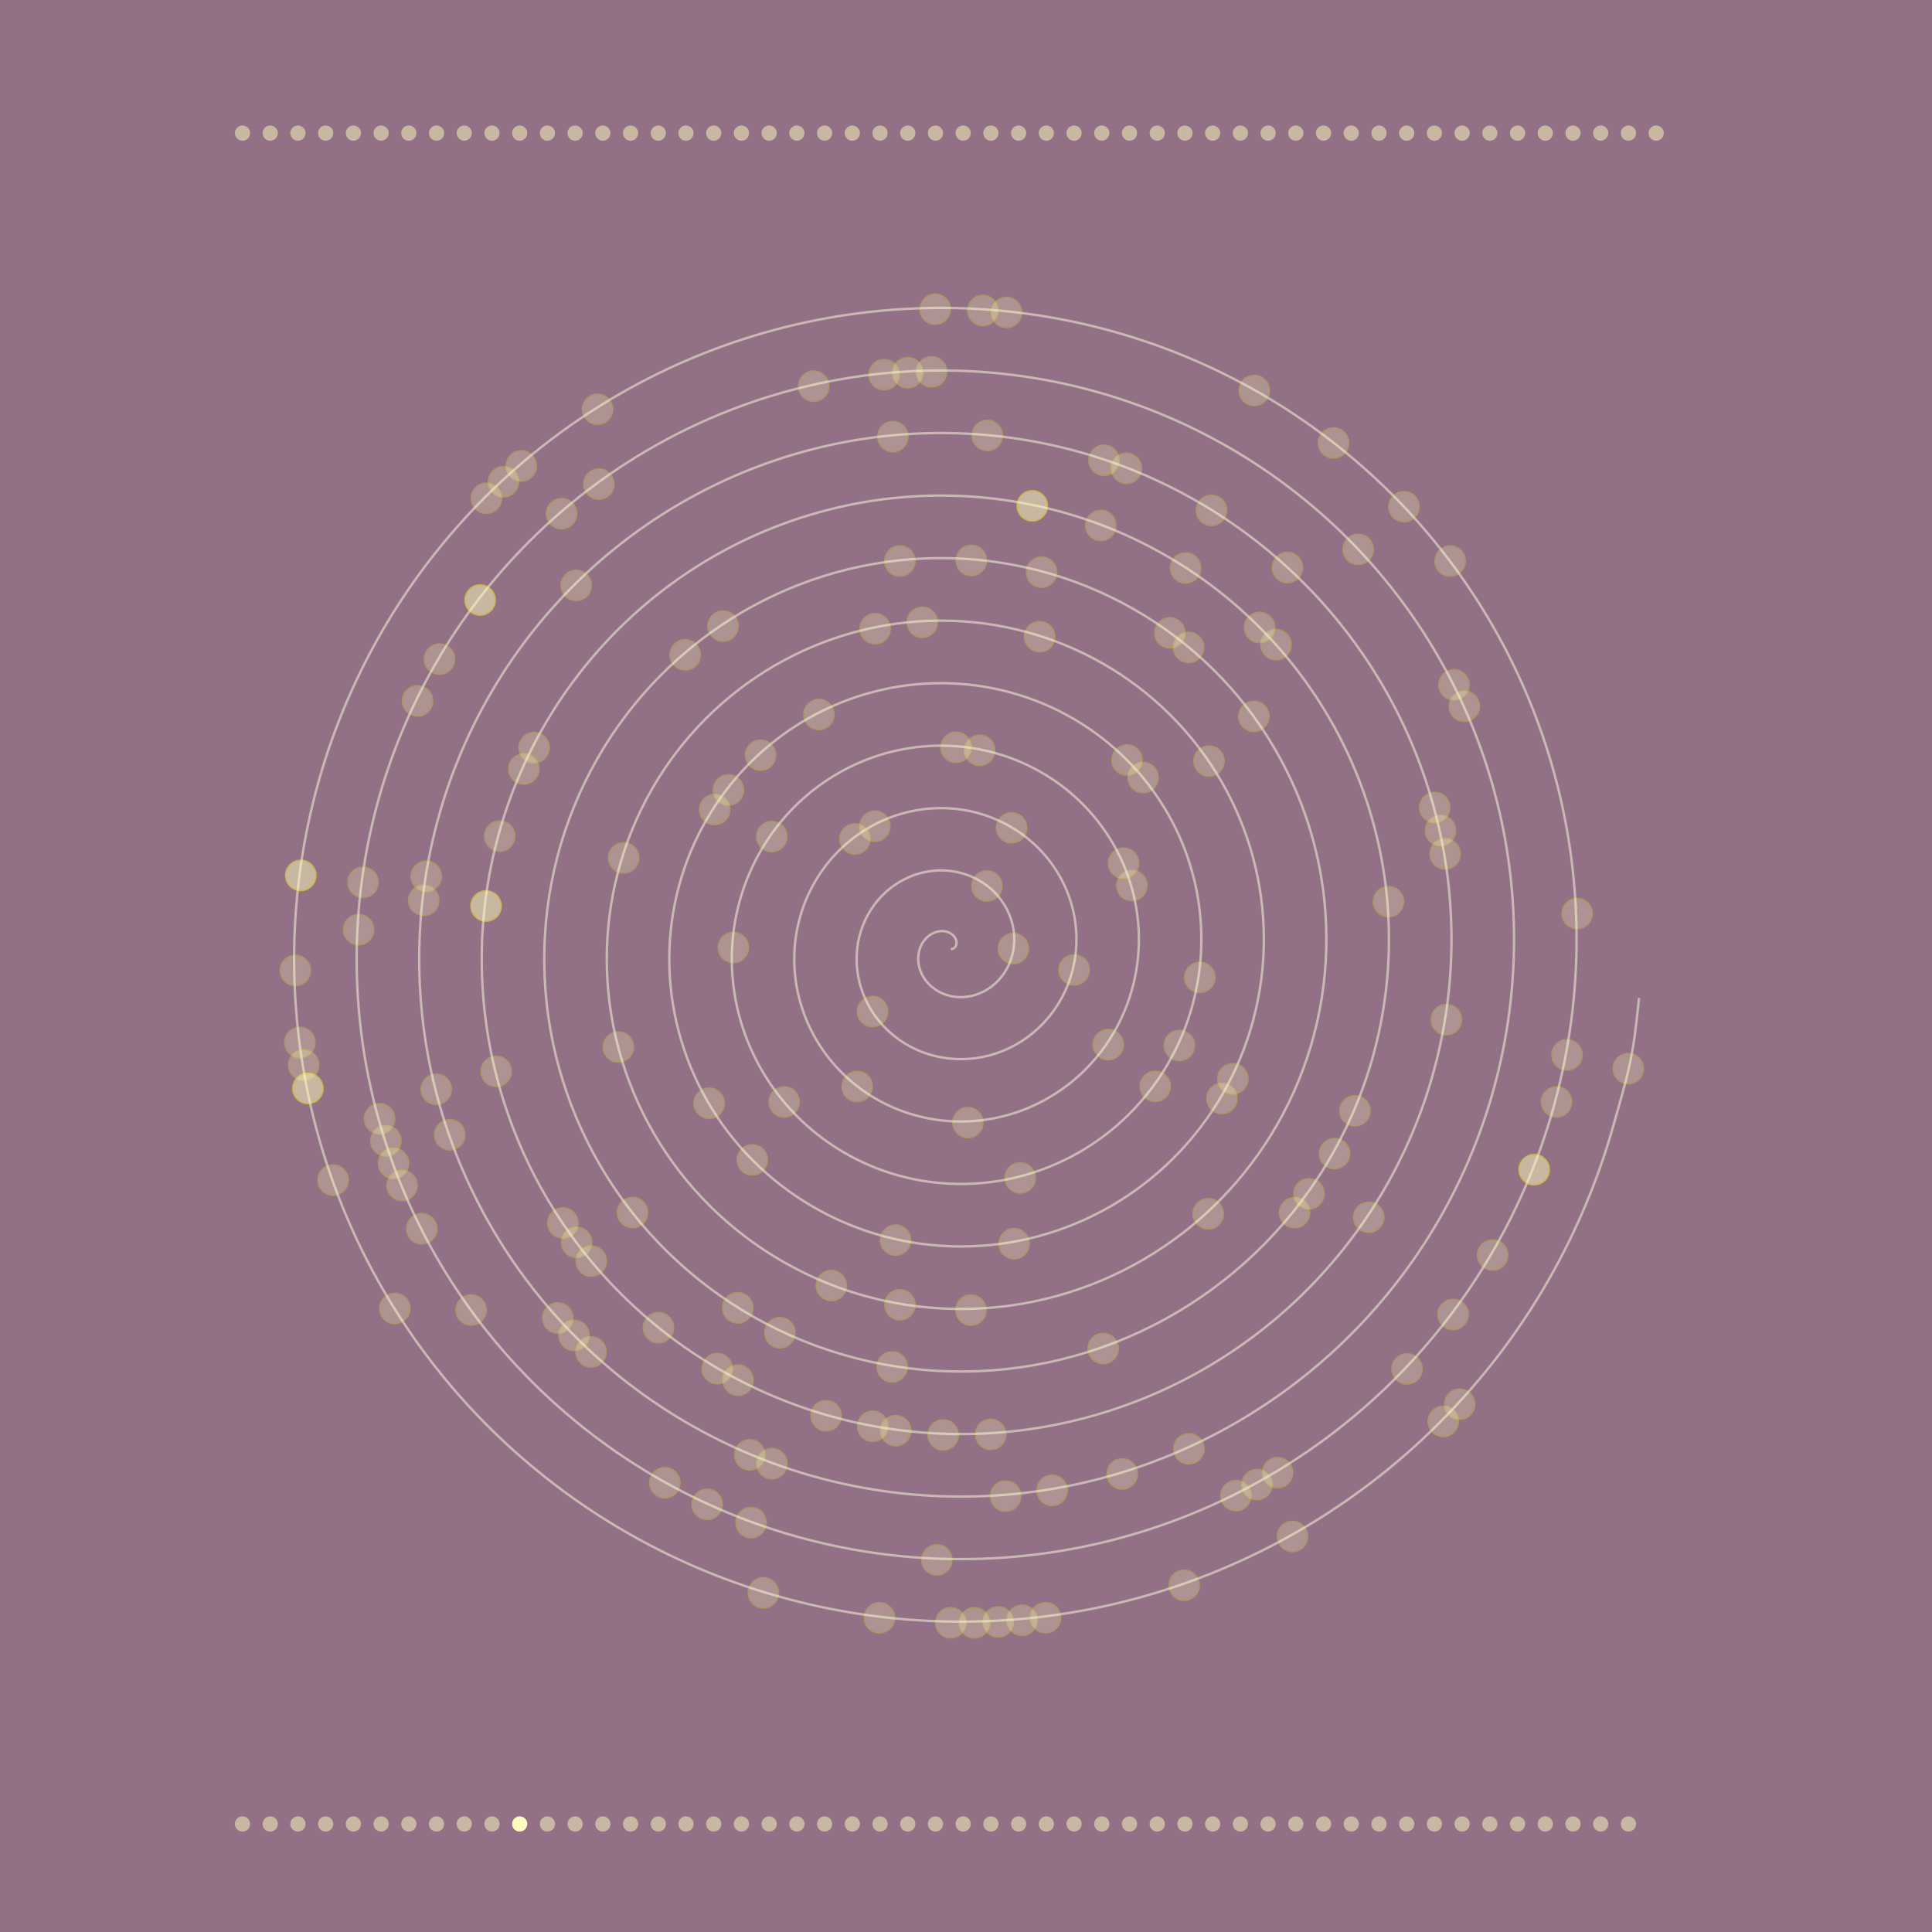
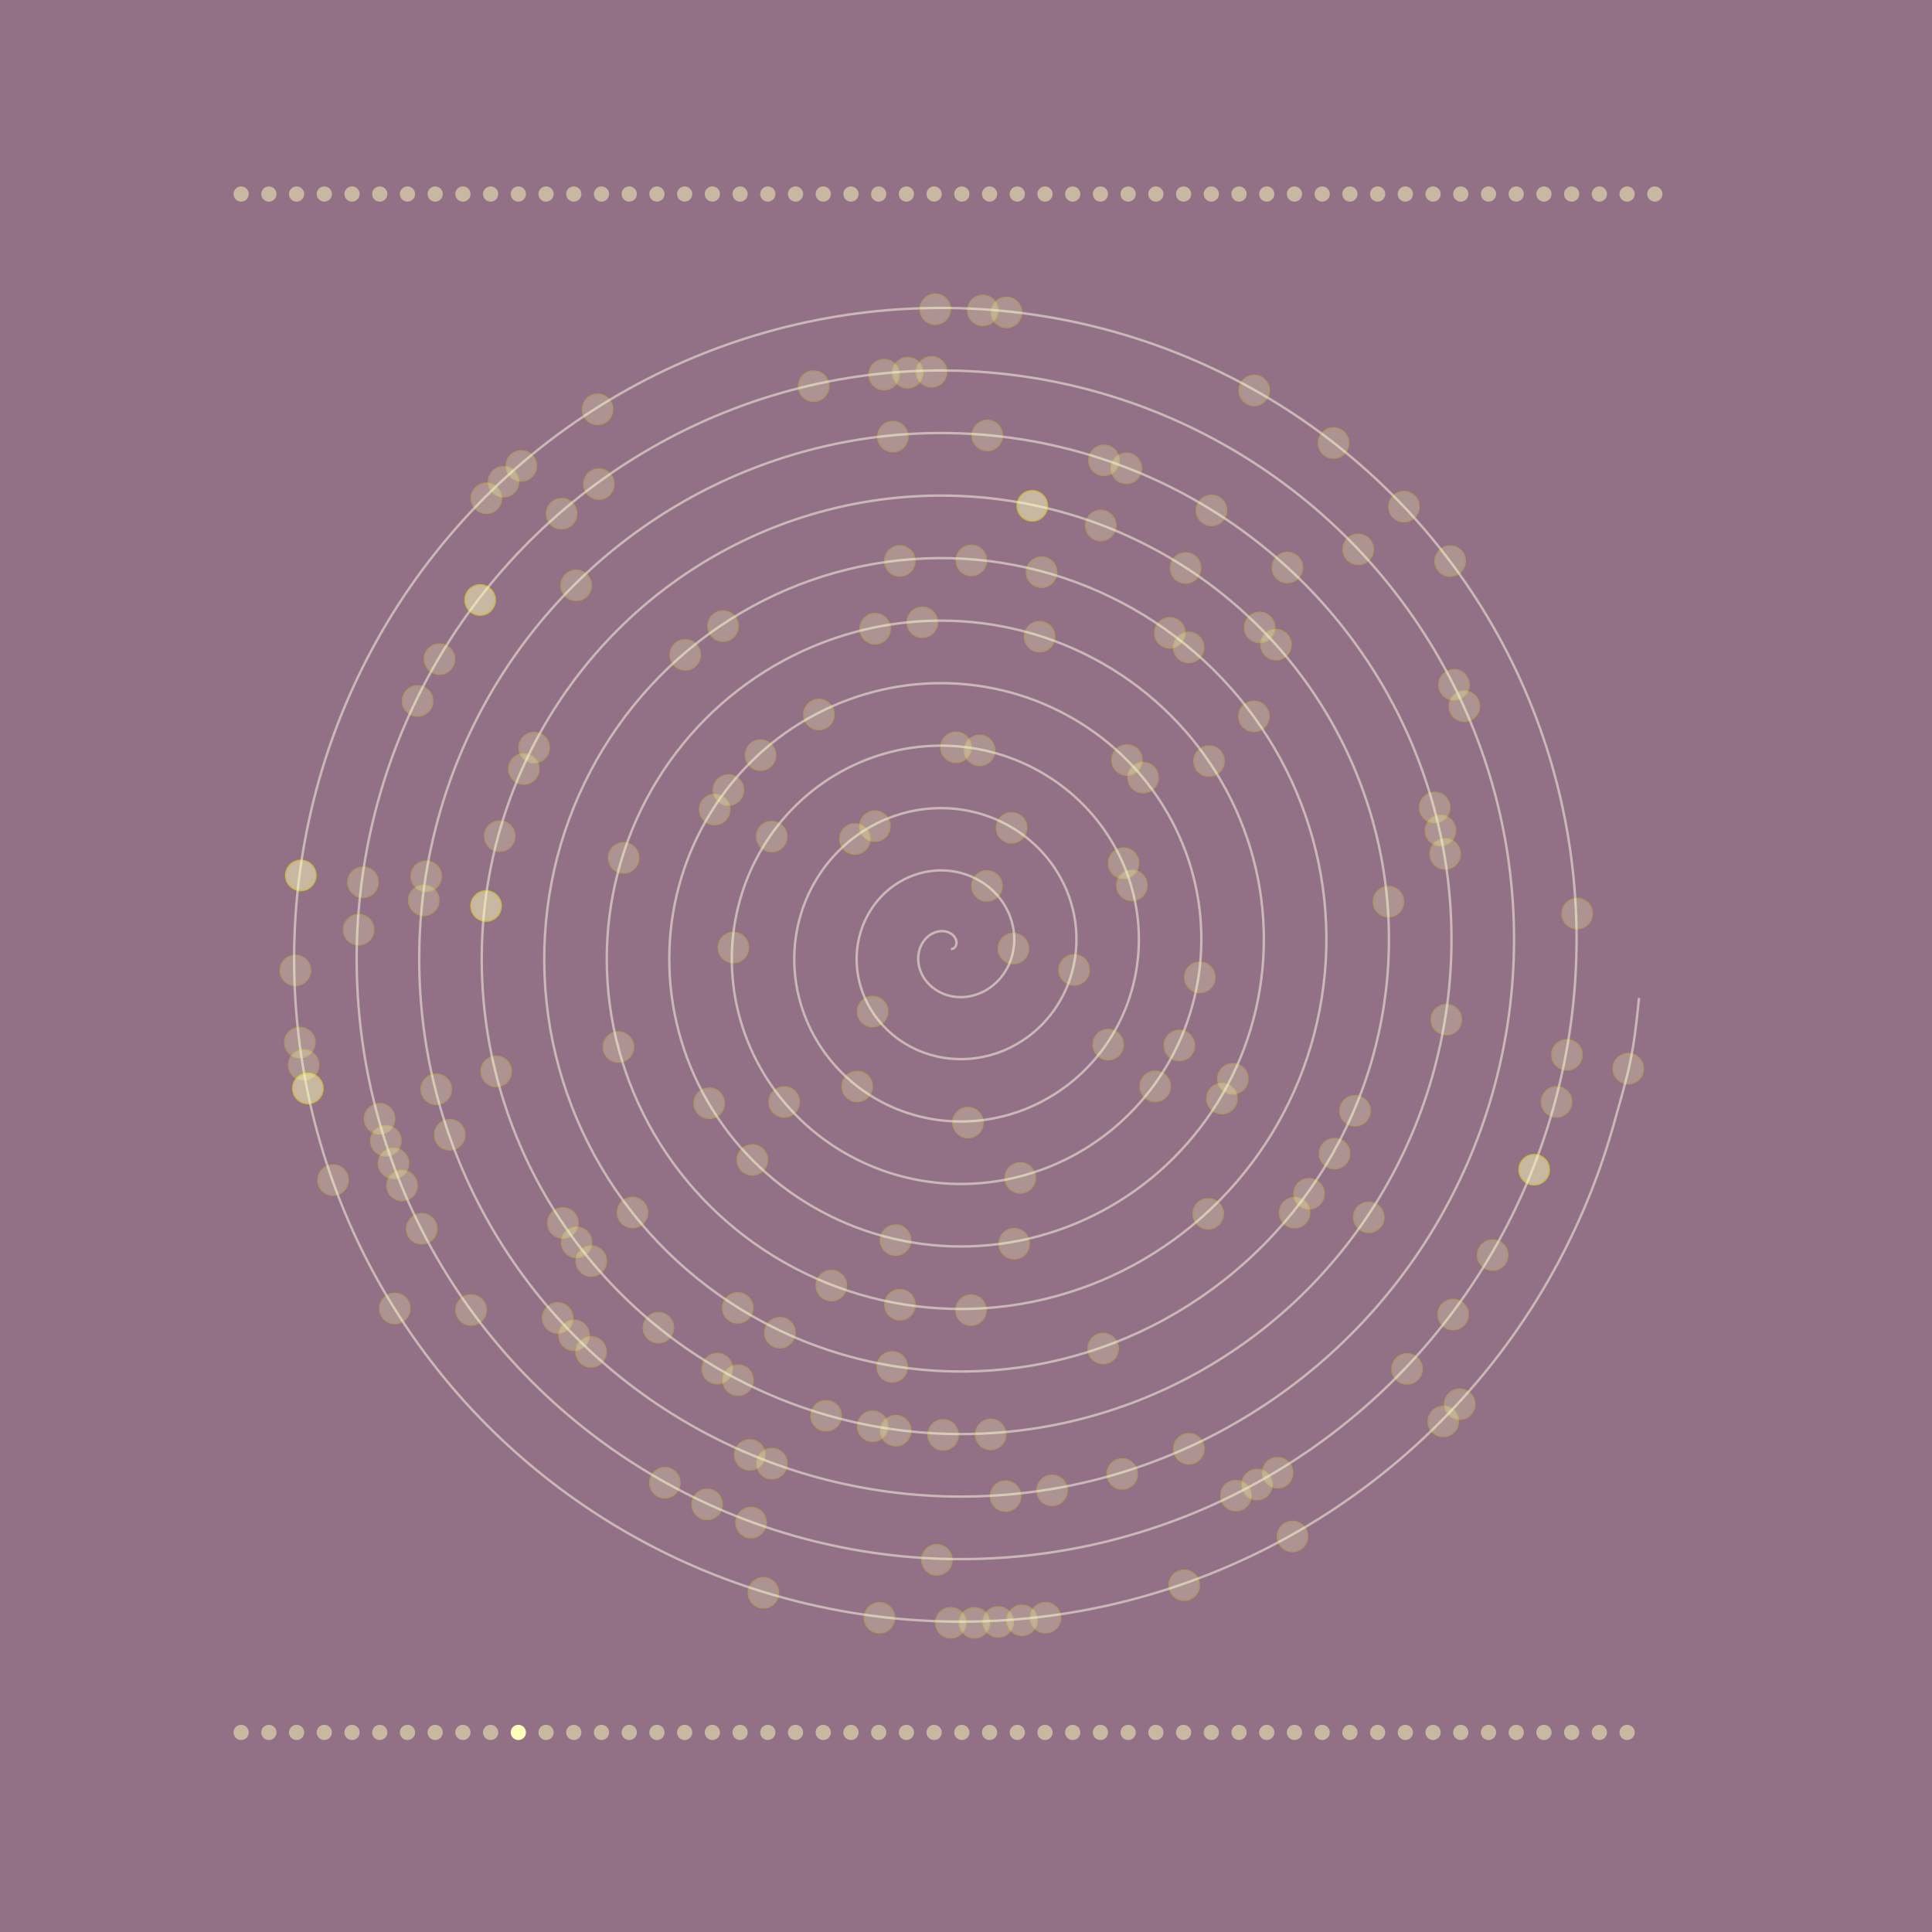
<svg xmlns="http://www.w3.org/2000/svg" version="1.1" id="Layer_1" x="0px" y="0px" width="697px" height="697px" viewBox="0 0 697 697" enable-background="new 0 0 697 697" xml:space="preserve">
  <g id="bg">
    <rect fill="#927086" width="697" height="697" />
  </g>
  <g id="spiral">
    <path d="m343.07 342.44s0.837-0.203 0.908-0.238c0.066-0.044 0.633-0.564 0.722-0.696 0.088-0.141 0.339-0.812 0.365-1.058s-0.02-0.952-0.115-1.261c-0.092-0.317-0.41-0.961-0.666-1.287-0.25-0.326-0.794-0.837-1.216-1.104-0.414-0.256-1.143-0.582-1.701-0.715-0.562-0.132-1.4-0.211-2.06-0.158-0.655 0.063-1.538 0.246-2.223 0.529-0.684 0.291-1.521 0.766-2.158 1.287-0.637 0.52-1.347 1.269-1.849 2.027-0.502 0.748-1.001 1.727-1.295 2.672-0.292 0.941-0.503 2.097-0.521 3.164-0.019 1.066 0.104 2.311 0.403 3.422 0.303 1.106 0.795 2.334 1.431 3.393 0.635 1.049 1.487 2.15 2.45 3.051 0.962 0.898 2.145 1.771 3.386 2.415 1.244 0.646 2.688 1.183 4.137 1.479 1.448 0.303 3.066 0.439 4.628 0.338 1.556-0.105 3.227-0.424 4.777-0.971 1.553-0.549 3.147-1.343 4.559-2.328 1.418-0.986 2.801-2.224 3.953-3.613 1.146-1.395 2.197-3.023 2.975-4.752 0.775-1.719 1.375-3.649 1.675-5.598 0.311-1.948 0.375-4.037 0.143-6.082-0.229-2.037-0.74-4.152-1.533-6.136-0.795-1.982-1.877-3.967-3.217-5.729-1.344-1.771-2.969-3.446-4.793-4.85-1.82-1.408-3.9-2.635-6.105-3.543-2.202-0.898-4.607-1.561-7.06-1.867-2.441-0.303-5.021-0.31-7.541 0.052-2.526 0.36-5.085 1.058-7.501 2.099-2.411 1.04-4.773 2.435-6.898 4.116-2.114 1.692-4.09 3.702-5.741 5.96-1.65 2.248-3.066 4.787-4.104 7.467-1.03 2.678-1.755 5.57-2.063 8.517-0.302 2.943-0.236 6.003 0.247 9.008 0.488 2.998 1.375 6.013 2.661 8.859 1.286 2.848 2.971 5.59 5.018 8.064 2.034 2.469 4.441 4.74 7.123 6.636 2.68 1.905 5.668 3.511 8.821 4.675 3.165 1.161 6.541 1.945 9.979 2.245 3.438 0.312 6.99 0.188 10.463-0.431 3.48-0.616 6.955-1.692 10.228-3.229 3.271-1.541 6.407-3.524 9.229-5.914 2.824-2.391 5.396-5.186 7.541-8.285 2.146-3.112 3.936-6.551 5.229-10.189 1.286-3.643 2.141-7.513 2.44-11.441 0.31-3.933 0.115-7.968-0.625-11.928-0.744-3.95-2.006-7.881-3.791-11.572-1.779-3.703-4.063-7.238-6.805-10.402-2.742-3.174-5.926-6.047-9.465-8.438-3.538-2.398-7.433-4.372-11.547-5.791-4.116-1.43-8.472-2.337-12.899-2.644-4.428-0.303-8.947-0.046-13.381 0.818-4.437 0.872-8.814 2.328-12.945 4.354-4.13 2.037-8.047 4.619-11.568 7.705s-6.69 6.664-9.331 10.632c-2.646 3.967-4.81 8.313-6.361 12.905-1.542 4.602-2.521 9.44-2.829 14.359-0.304 4.92 0.018 9.934 1.014 14.843 1.005 4.92 2.641 9.748 4.919 14.308 2.274 4.56 5.161 8.868 8.601 12.737 3.438 3.869 7.403 7.335 11.8 10.226 4.39 2.895 9.198 5.246 14.271 6.92 5.068 1.676 10.401 2.727 15.815 3.023 5.416 0.309 10.917-0.08 16.308-1.207 5.39-1.121 10.683-2.953 15.664-5.477 4.984-2.53 9.688-5.712 13.906-9.495 4.219-3.787 7.99-8.146 11.125-12.967 3.137-4.82 5.682-10.084 7.484-15.639 1.801-5.543 2.906-11.362 3.213-17.276 0.307-5.906-0.144-11.9-1.396-17.764-1.258-5.87-3.271-11.607-6.043-17.021-2.768-5.412-6.258-10.506-10.395-15.083-4.135-4.565-8.887-8.63-14.137-12.016-5.247-3.387-10.966-6.116-16.988-8.049-6.025-1.93-12.336-3.103-18.741-3.41-6.399-0.301-12.879 0.212-19.226 1.597-6.342 1.385-12.547 3.587-18.387 6.602-5.84 3.023-11.323 6.805-16.24 11.293-4.921 4.485-9.291 9.625-12.92 15.303-3.631 5.677-6.554 11.848-8.611 18.354-2.059 6.497-3.292 13.301-3.602 20.195-0.304 6.901 0.273 13.864 1.785 20.688 1.512 6.815 3.904 13.479 7.171 19.745 3.261 6.269 7.352 12.147 12.184 17.41 4.84 5.271 10.37 9.935 16.475 13.813 6.102 3.88 12.732 6.989 19.71 9.178 6.982 2.188 14.271 3.48 21.659 3.79 7.391 0.311 14.852-0.338 22.146-1.976 7.3-1.641 14.412-4.225 21.109-7.73 6.693-3.51 12.967-7.896 18.582-13.08 5.615-5.185 10.586-11.115 14.707-17.642 4.125-6.53 7.426-13.619 9.736-21.073 2.315-7.457 3.682-15.242 3.983-23.122 0.31-7.883-0.396-15.832-2.168-23.607-1.764-7.768-4.537-15.338-8.297-22.462-3.754-7.122-8.443-13.786-13.979-19.755-5.527-5.959-11.851-11.23-18.812-15.604-6.959-4.372-14.5-7.86-22.434-10.305-7.933-2.441-16.201-3.87-24.58-4.179-8.374-0.31-16.814 0.468-25.063 2.362-8.251 1.896-16.28 4.857-23.831 8.859-7.55 4.002-14.604 9.001-20.911 14.88-6.316 5.88-11.895 12.587-16.509 19.977-4.619 7.387-8.295 15.382-10.864 23.792-2.574 8.408-4.063 17.171-4.371 26.04-0.305 8.866 0.533 17.808 2.557 26.523 2.019 8.728 5.17 17.216 9.422 25.192 4.25 7.978 9.543 15.427 15.771 22.081 6.232 6.663 13.338 12.545 21.146 17.399 7.812 4.866 16.273 8.736 25.154 11.434 8.885 2.697 18.136 4.249 27.499 4.56 9.359 0.311 18.785-0.591 27.988-2.741 9.201-2.15 18.146-5.49 26.551-9.986 8.4-4.497 16.242-10.094 23.254-16.67 7.008-6.576 13.188-14.078 18.297-22.313 5.113-8.241 9.168-17.162 11.992-26.516 2.824-9.361 4.446-19.109 4.752-28.967 0.309-9.855-0.662-19.765-2.938-29.442-2.272-9.678-5.81-19.085-10.552-27.909-4.744-8.832-10.641-17.064-17.563-24.426-6.926-7.359-14.814-13.839-23.484-19.19-8.664-5.357-18.041-9.607-27.879-12.562-9.836-2.953-20.07-4.638-30.42-4.945-10.351-0.309-20.75 0.723-30.904 3.13-10.156 2.406-20.01 6.126-29.271 11.115-9.263 4.99-17.881 11.187-25.591 18.459-7.708 7.282-14.485 15.56-20.094 24.655-5.602 9.098-10.036 18.927-13.117 29.239-3.079 10.313-4.829 21.033-5.139 31.875-0.303 10.843 0.794 21.738 3.324 32.369 2.529 10.633 6.443 20.944 11.679 30.632s11.732 18.698 19.358 26.766c7.625 8.058 16.299 15.137 25.82 20.979 9.52 5.854 19.807 10.481 30.598 13.689 10.789 3.209 22.003 5.016 33.338 5.321 11.336 0.311 22.721-0.854 33.834-3.509 11.104-2.661 21.877-6.762 31.988-12.242 10.108-5.482 19.521-12.276 27.926-20.258 8.41-7.969 15.789-17.041 21.889-26.98 6.098-9.953 10.904-20.696 14.246-31.963 3.33-11.27 5.213-22.976 5.521-34.806 0.309-11.829-0.916-23.702-3.703-35.286-2.783-11.582-7.076-22.813-12.81-33.347-5.729-10.543-12.821-20.346-21.146-29.1-8.32-8.753-17.783-16.439-28.158-22.777-10.377-6.346-21.574-11.354-33.316-14.817-11.745-3.456-23.938-5.402-36.265-5.711-12.319-0.31-24.682 0.985-36.745 3.896-12.063 2.917-23.742 7.396-34.713 13.373-10.965 5.977-21.161 13.381-30.268 22.046-9.101 8.674-17.083 18.521-23.677 29.327-6.585 10.797-11.776 22.461-15.374 34.678-3.588 12.219-5.598 24.902-5.905 37.721-0.304 12.816 1.05 25.67 4.092 38.213 3.039 12.535 7.712 24.674 13.937 36.069 6.224 11.392 13.922 21.979 22.945 31.437 9.018 9.448 19.261 17.735 30.49 24.565 11.23 6.841 23.344 12.22 36.043 15.938 12.694 3.721 25.872 5.791 39.178 6.101 13.313 0.312 26.657-1.107 39.668-4.283 13.016-3.164 25.615-8.021 37.438-14.49 11.82-6.473 22.802-14.477 32.601-23.846 9.801-9.36 18.389-20.001 25.475-31.654 7.078-11.661 12.648-24.232 16.496-37.4 3.85-13.181 5.986-26.845 6.289-40.646 0.311-13.796-1.172-27.638-4.469-41.123-3.297-13.496-8.349-26.552-15.066-38.795-6.717-12.252-15.02-23.624-24.731-33.771-9.721-10.155-20.746-19.041-32.83-26.367-12.082-7.334-25.109-13.09-38.766-17.065-13.646-3.977-27.804-6.179-42.103-6.487-14.288-0.31-28.621 1.242-42.584 4.672-13.969 3.421-27.482 8.656-40.157 15.62-12.671 6.965-24.439 15.566-34.938 25.634-10.499 10.067-19.685 21.493-27.265 33.999-7.571 12.511-13.521 25.996-17.625 40.127-4.104 14.121-6.369 28.772-6.678 43.556-0.304 14.791 1.309 29.609 4.861 44.049 3.553 14.446 8.979 28.42 16.188 41.521 7.212 13.1 16.114 25.255 26.53 36.104 10.414 10.853 22.226 20.337 35.166 28.155 12.941 7.827 26.881 13.964 41.484 18.192 14.597 4.23 29.741 6.56 45.018 6.867 15.286 0.309 30.592-1.365 45.512-5.052 14.916-3.678 29.349-9.29 42.877-16.748 13.531-7.457 26.078-16.67 37.273-27.425 11.201-10.764 20.984-22.973 29.06-36.336 8.065-13.372 14.396-27.769 18.756-42.852 4.356-15.072 6.754-30.702 7.059-46.48 0.307-15.771-1.434-31.576-5.242-46.967-3.807-15.392-9.611-30.279-17.313-44.234-7.705-13.962-17.214-26.903-28.322-38.451-11.111-11.54-23.713-21.632-37.504-29.945-13.791-8.321-28.65-14.836-44.203-19.322-15.555-4.486-31.674-6.945-47.946-7.255-16.264-0.309-32.554 1.498-48.425 5.438-15.872 3.932-31.218 9.927-45.601 17.877-14.382 7.951-27.72 17.763-39.609 29.222-11.893 11.46-22.285 24.453-30.854 38.673-8.56 14.22-15.269 29.529-19.879 45.565-4.613 16.025-7.14 32.642-7.447 49.399-0.306 16.768 1.568 33.542 5.633 49.895 4.059 16.343 10.242 32.146 18.44 46.957 8.197 14.811 18.309 28.534 30.11 40.777 11.813 12.244 25.198 22.938 39.845 31.743 14.646 8.813 30.421 15.707 46.923 20.45 16.512 4.742 33.612 7.326 50.862 7.634 17.256 0.312 34.53-1.632 51.354-5.815 16.821-4.188 33.077-10.562 48.317-19.006 15.236-8.442 29.354-18.854 41.951-31.013 12.588-12.153 23.58-25.933 32.646-41.009 9.053-15.072 16.141-31.312 21.006-48.288 4.869-16.985 7.521-34.582 7.828-52.326 0.307-17.745-1.693-35.508-6.017-52.813-4.315-17.295-10.877-34.008-19.565-49.672-8.688-15.665-19.402-30.185-31.91-43.124-12.506-12.94-26.677-24.233-42.179-33.532-15.5-9.31-32.188-16.582-49.646-21.58-17.459-4.998-35.543-7.713-53.787-8.021-18.236-0.31-36.489 1.763-54.265 6.206-17.779 4.441-34.951 11.194-51.045 20.134-16.092 8.938-30.997 19.947-44.281 32.809-13.293 12.854-24.891 27.415-34.439 43.345-9.548 15.929-17.014 33.074-22.135 51.005-5.121 17.938-7.906 36.512-8.215 55.243-0.305 18.731 1.824 37.481 6.397 55.729 4.574 18.255 11.514 35.887 20.698 52.403 9.182 16.521 20.495 31.813 33.699 45.449 13.206 13.638 28.164 25.537 44.517 35.33 16.352 9.806 33.955 17.454 52.369 22.709 18.41 5.245 37.474 8.095 56.698 8.399 19.228 0.31 38.46-1.887 57.193-6.583 18.729-4.708 36.813-11.83 53.762-21.263 16.943-9.435 32.635-21.053 46.623-34.602 13.986-13.55 26.186-28.905 36.229-45.681 10.041-16.784 17.887-34.847 23.264-53.736 5.377-18.882 8.291-38.44 8.596-58.161 0.311-19.72-1.949-39.438-6.779-58.646-4.828-19.209-12.146-37.756-21.824-55.121-9.676-17.373-21.594-33.461-35.493-47.795-13.9-14.333-29.642-26.832-46.854-37.129-17.207-10.287-35.723-18.317-55.09-23.826-19.367-5.501-39.412-8.479-59.625-8.789-20.213-0.309-40.425 2.02-60.11 6.973-19.679 4.964-38.68 12.466-56.479 22.392-17.803 9.926-34.278 22.143-48.96 36.388-14.683 14.254-27.484 30.386-38.023 48.024-10.534 17.639-18.759 36.608-24.392 56.452-5.633 19.842-8.674 40.372-8.982 61.078-0.304 20.708 2.084 41.413 7.166 61.573 5.087 20.16 12.782 39.615 22.955 57.845 10.164 18.229 22.691 35.095 37.287 50.133 14.599 15.028 31.127 28.128 49.188 38.918 18.062 10.779 37.488 19.189 57.808 24.944 20.32 5.767 41.348 8.868 62.543 9.178 21.202 0.309 42.401-2.145 63.034-7.354 20.635-5.22 40.553-13.1 59.205-23.521 18.653-10.419 35.914-23.233 51.295-38.188 15.381-14.94 28.791-31.866 39.817-50.353 11.025-18.494 19.634-38.381 25.521-59.178 5.887-20.794 7.209-24.704 9.358-46.396" fill="none" opacity=".5" stroke="#FFFFE3" stroke-miterlimit="10" stroke-width=".876" />
  </g>
  <g fill="#ffb" stroke="#ff0" stroke-width=".44">
    <circle id="l10" opacity="0.25" cx="365.6" cy="342.21" r="5.5" />
    <circle id="l13" opacity="0.25" cx="356.06" cy="319.61" r="5.5" />
    <circle id="l23" opacity="0.25" cx="314.81" cy="364.94" r="5.5" />
    <circle id="l34" opacity="0.25" cx="387.51" cy="349.91" r="5.5" />
    <circle id="l41" opacity="0.25" cx="364.95" cy="298.65" r="5.5" />
    <circle id="l47" opacity="0.25" cx="315.64" cy="298.06" r="5.5" />
    <circle id="l48" opacity="0.25" cx="308.43" cy="302.68" r="5.5" />
    <circle id="l60" opacity="0.25" cx="309.25" cy="391.97" r="5.5" />
    <circle id="l65" opacity="0.25" cx="349.2" cy="405" r="5.5" />
    <circle id="l72" opacity="0.25" cx="399.8" cy="376.87" r="5.5" />
    <circle id="l79" opacity="0.25" cx="408.35" cy="319.44" r="5.5" />
    <circle id="l80" opacity="0.25" cx="405.35" cy="311.4" r="5.5" />
    <circle id="l88" opacity="0.25" cx="353.41" cy="270.7" r="5.5" />
    <circle id="l89" opacity="0.25" cx="344.89" cy="269.61" r="5.5" />
    <circle id="l98" opacity="0.25" cx="278.42" cy="301.8" r="5.5" />
    <circle id="l103" opacity="0.25" cx="264.58" cy="341.84" r="5.5" />
    <circle id="l110" opacity="0.25" cx="282.91" cy="397.55" r="5.5" />
    <circle id="l121" opacity="0.25" cx="368.06" cy="424.95" r="5.5" />
    <circle id="l128" opacity="0.25" cx="416.76" cy="391.91" r="5.5" />
    <circle id="l130" opacity="0.25" cx="425.47" cy="377.17" r="5.5" />
    <circle id="l133" opacity="0.25" cx="432.86" cy="352.6" r="5.5" />
    <circle id="l142" opacity="0.25" cx="412.39" cy="280.52" r="5.5" />
    <circle id="l143" opacity="0.25" cx="406.58" cy="274.2" r="5.5" />
    <circle id="l157" opacity="0.25" cx="295.44" cy="257.76" r="5.5" />
    <circle id="l160" opacity="0.25" cx="274.39" cy="272.43" r="5.5" />
    <circle id="l162" opacity="0.25" cx="262.79" cy="285.01" r="5.5" />
    <circle id="l163" opacity="0.25" cx="257.83" cy="292.04" r="5.5" />
    <circle id="l176" opacity="0.25" cx="255.85" cy="398.02" r="5.5" />
    <circle id="l179" opacity="0.25" cx="271.41" cy="418.45" r="5.5" />
    <circle id="l186" opacity="0.25" cx="323.09" cy="447.39" r="5.5" />
    <circle id="l191" opacity="0.25" cx="365.87" cy="448.69" r="5.5" />
    <circle id="l202" opacity="0.25" cx="440.83" cy="396.32" r="5.5" />
    <circle id="l203" opacity="0.25" cx="444.77" cy="389.2" r="5.5" />
    <circle id="l217" opacity="0.25" cx="436.17" cy="274.58" r="5.5" />
    <circle id="l226" opacity="0.25" cx="375.06" cy="229.69" r="5.5" />
    <circle id="l231" opacity="0.25" cx="332.73" cy="224.51" r="5.5" />
    <circle id="l233" opacity="0.25" cx="315.72" cy="226.83" r="5.5" />
    <circle id="l248" opacity="0.25" cx="224.99" cy="309.49" r="5.5" />
    <circle id="l256" opacity="0.25" cx="223.1" cy="377.72" r="5.5" />
    <circle id="l270" opacity="0.25" cx="299.93" cy="463.78" r="5.5" />
    <circle id="l273" opacity="0.25" cx="324.66" cy="470.72" r="5.5" />
    <circle id="l276" opacity="0.25" cx="350.3" cy="472.64" r="5.5" />
    <circle id="l287" opacity="0.25" cx="435.88" cy="437.91" r="5.5" />
    <circle id="l310" opacity="0.25" cx="452.36" cy="258.43" r="5.5" />
    <circle id="l314" opacity="0.25" cx="428.83" cy="233.57" r="5.5" />
    <circle id="l315" opacity="0.25" cx="422.04" cy="228.32" r="5.5" />
    <circle id="l321" opacity="0.25" cx="375.76" cy="206.43" r="5.5" />
    <circle id="l324" opacity="0.25" cx="350.42" cy="202.18" r="5.5" />
    <circle id="l327" opacity="0.25" cx="324.63" cy="202.38" r="5.5" />
    <circle id="l335" opacity="0.25" cx="260.86" cy="225.88" r="5.5" />
    <circle id="l337" opacity="0.25" cx="247.2" cy="236.25" r="5.5" />
    <circle id="l363" opacity="0.25" cx="228.18" cy="437.44" r="5.5" />
    <circle id="l369" opacity="0.25" cx="266.16" cy="471.84" r="5.5" />
    <circle id="l371" opacity="0.25" cx="281.37" cy="480.79" r="5.5" />
    <circle id="l376" opacity="0.25" cx="321.88" cy="493.13" r="5.5" />
    <circle id="l385" opacity="0.25" cx="397.99" cy="486.51" r="5.5" />
    <circle id="l395" opacity="0.25" cx="467.06" cy="437.5" r="5.5" />
    <circle id="l396" opacity="0.25" cx="472.25" cy="430.67" r="5.5" />
    <circle id="l398" opacity="0.25" cx="481.46" cy="416.18" r="5.5" />
    <circle id="l400" opacity="0.25" cx="488.84" cy="400.75" r="5.5" />
    <circle id="l409" opacity="0.25" cx="500.9" cy="325.28" r="5.5" />
    <circle id="l421" opacity="0.25" cx="460.36" cy="232.57" r="5.5" />
    <circle id="l422" opacity="0.25" cx="454.43" cy="226.36" r="5.5" />
    <circle id="l426" opacity="0.25" cx="427.73" cy="204.91" r="5.5" />
    <circle id="l430" opacity="0.25" cx="397.12" cy="189.58" r="5.5" />
    <circle id="l433" opacity="0.5" cx="372.4" cy="182.49" r="5.5" />
    <circle id="l458" opacity="0.25" cx="192.7" cy="269.71" r="5.5" />
    <circle id="l459" opacity="0.25" cx="188.99" cy="277.43" r="5.5" />
    <circle id="l462" opacity="0.25" cx="180.28" cy="301.65" r="5.5" />
    <circle id="l465" opacity="0.5" cx="175.36" cy="326.86" r="5.5" />
    <circle id="l470" opacity="0.25" cx="179.02" cy="386.52" r="5.5" />
    <circle id="l479" opacity="0.25" cx="203.07" cy="441.19" r="5.5" />
    <circle id="l480" opacity="0.25" cx="208.01" cy="448.2" r="5.5" />
    <circle id="l481" opacity="0.25" cx="213.3" cy="454.95" r="5.5" />
    <circle id="l485" opacity="0.25" cx="237.54" cy="478.99" r="5.5" />
    <circle id="l488" opacity="0.25" cx="258.77" cy="493.76" r="5.5" />
    <circle id="l489" opacity="0.25" cx="266.26" cy="497.92" r="5.5" />
    <circle id="l493" opacity="0.25" cx="298.04" cy="510.76" r="5.5" />
    <circle id="l495" opacity="0.25" cx="314.83" cy="514.55" r="5.5" />
    <circle id="l496" opacity="0.25" cx="323.15" cy="516.15" r="5.5" />
    <circle id="l498" opacity="0.25" cx="340.26" cy="517.67" r="5.5" />
    <circle id="l500" opacity="0.25" cx="357.4" cy="517.5" r="5.5" />
    <circle id="l519" opacity="0.25" cx="493.8" cy="439.16" r="5.5" />
    <circle id="l528" opacity="0.25" cx="521.8" cy="367.85" r="5.5" />
    <circle id="l535" opacity="0.25" cx="521.37" cy="308.07" r="5.5" />
    <circle id="l536" opacity="0.25" cx="519.68" cy="299.64" r="5.5" />
    <circle id="l537" opacity="0.25" cx="517.6" cy="291.32" r="5.5" />
    <circle id="l549" opacity="0.25" cx="464.45" cy="204.75" r="5.5" />
    <circle id="l553" opacity="0.25" cx="437.06" cy="184.13" r="5.5" />
    <circle id="l557" opacity="0.25" cx="406.36" cy="168.96" r="5.5" />
    <circle id="l558" opacity="0.25" cx="398.28" cy="166.06" r="5.5" />
    <circle id="l563" opacity="0.25" cx="356.19" cy="157.1" r="5.5" />
    <circle id="l567" opacity="0.25" cx="322.1" cy="157.52" r="5.5" />
    <circle id="l582" opacity="0.25" cx="207.87" cy="211.19" r="5.5" />
    <circle id="l596" opacity="0.25" cx="153.77" cy="316.12" r="5.5" />
    <circle id="l597" opacity="0.25" cx="152.89" cy="324.81" r="5.5" />
    <circle id="l605" opacity="0.25" cx="157.38" cy="392.97" r="5.5" />
    <circle id="l607" opacity="0.25" cx="162.25" cy="409.39" r="5.5" />
    <circle id="l616" opacity="0.25" cx="201.2" cy="475.47" r="5.5" />
    <circle id="l617" opacity="0.25" cx="207.09" cy="481.74" r="5.5" />
    <circle id="l618" opacity="0.25" cx="213.22" cy="487.72" r="5.5" />
    <circle id="l626" opacity="0.25" cx="270.5" cy="524.86" r="5.5" />
    <circle id="l627" opacity="0.25" cx="278.48" cy="528.03" r="5.5" />
    <circle id="l637" opacity="0.25" cx="362.79" cy="539.74" r="5.5" />
    <circle id="l639" opacity="0.25" cx="379.56" cy="537.68" r="5.5" />
    <circle id="l642" opacity="0.25" cx="404.86" cy="531.75" r="5.5" />
    <circle id="l645" opacity="0.25" cx="428.91" cy="522.68" r="5.5" />
    <circle id="l682" opacity="0.25" cx="528.29" cy="254.79" r="5.5" />
    <circle id="l683" opacity="0.25" cx="524.56" cy="247.05" r="5.5" />
    <circle id="l690" opacity="0.25" cx="490" cy="198.18" r="5.5" />
    <circle id="l710" opacity="0.25" cx="336.08" cy="134.15" r="5.5" />
    <circle id="l711" opacity="0.25" cx="327.49" cy="134.47" r="5.5" />
    <circle id="l712" opacity="0.25" cx="318.95" cy="135.16" r="5.5" />
    <circle id="l715" opacity="0.25" cx="293.55" cy="139.31" r="5.5" />
    <circle id="l725" opacity="0.25" cx="216.04" cy="174.64" r="5.5" />
    <circle id="l727" opacity="0.25" cx="202.61" cy="185.32" r="5.5" />
    <circle id="l732" opacity="0.5" cx="173.22" cy="216.46" r="5.5" />
    <circle id="l735" opacity="0.25" cx="158.55" cy="237.79" r="5.5" />
    <circle id="l737" opacity="0.25" cx="150.66" cy="252.88" r="5.5" />
    <circle id="l745" opacity="0.25" cx="130.96" cy="318.3" r="5.5" />
    <circle id="l747" opacity="0.25" cx="129.38" cy="335.4" r="5.5" />
    <circle id="l755" opacity="0.25" cx="136.93" cy="403.61" r="5.5" />
    <circle id="l756" opacity="0.25" cx="139.21" cy="411.57" r="5.5" />
    <circle id="l757" opacity="0.25" cx="141.97" cy="419.69" r="5.5" />
    <circle id="l758" opacity="0.25" cx="145.04" cy="427.69" r="5.5" />
    <circle id="l760" opacity="0.25" cx="152.15" cy="443.31" r="5.5" />
    <circle id="l764" opacity="0.25" cx="169.95" cy="472.6" r="5.5" />
    <circle id="l775" opacity="0.25" cx="239.86" cy="534.93" r="5.5" />
    <circle id="l777" opacity="0.25" cx="255.11" cy="542.72" r="5.5" />
    <circle id="l779" opacity="0.25" cx="270.95" cy="549.3" r="5.5" />
    <circle id="l787" opacity="0.25" cx="337.99" cy="562.74" r="5.5" />
    <circle id="l800" opacity="0.25" cx="445.88" cy="539.58" r="5.5" />
    <circle id="l801" opacity="0.25" cx="453.49" cy="535.59" r="5.5" />
    <circle id="l802" opacity="0.25" cx="460.92" cy="531.31" r="5.5" />
    <circle id="l809" opacity="0.25" cx="507.62" cy="493.85" r="5.5" />
    <circle id="l812" opacity="0.25" cx="524.23" cy="474.23" r="5.5" />
    <circle id="l815" opacity="0.25" cx="538.49" cy="452.79" r="5.5" />
    <circle id="l819" opacity="0.5" cx="553.48" cy="421.98" r="5.5" />
    <circle id="l822" opacity="0.25" cx="561.55" cy="397.53" r="5.5" />
    <circle id="l824" opacity="0.25" cx="565.3" cy="380.55" r="5.5" />
    <circle id="l830" opacity="0.25" cx="568.99" cy="329.58" r="5.5" />
    <circle id="l846" opacity="0.25" cx="523.17" cy="202.41" r="5.5" />
    <circle id="l849" opacity="0.25" cx="506.5" cy="182.79" r="5.5" />
    <circle id="l853" opacity="0.25" cx="481.09" cy="159.82" r="5.5" />
    <circle id="l857" opacity="0.25" cx="452.48" cy="140.86" r="5.5" />
    <circle id="l868" opacity="0.25" cx="363.12" cy="112.71" r="5.5" />
    <circle id="l869" opacity="0.25" cx="354.57" cy="112" r="5.5" />
    <circle id="l871" opacity="0.25" cx="337.4" cy="111.55" r="5.5" />
    <circle id="l886" opacity="0.25" cx="215.59" cy="147.67" r="5.5" />
    <circle id="l890" opacity="0.25" cx="188.06" cy="168.08" r="5.5" />
    <circle id="l891" opacity="0.25" cx="181.66" cy="173.8" r="5.5" />
    <circle id="l892" opacity="0.25" cx="175.48" cy="179.76" r="5.5" />
    <circle id="l910" opacity="0.5" cx="108.52" cy="315.83" r="5.5" />
    <circle id="l914" opacity="0.25" cx="106.56" cy="350.09" r="5.5" />
    <circle id="l917" opacity="0.25" cx="108.18" cy="376.12" r="5.5" />
    <circle id="l918" opacity="0.25" cx="109.56" cy="384.22" r="5.5" />
    <circle id="l919" opacity="0.5" cx="111.08" cy="392.67" r="5.5" />
    <circle id="l923" opacity="0.25" cx="120.16" cy="425.73" r="5.5" />
    <circle id="l929" opacity="0.25" cx="142.43" cy="472.05" r="5.5" />
    <circle id="l949" opacity="0.25" cx="275.41" cy="574.64" r="5.5" />
    <circle id="l954" opacity="0.25" cx="317.28" cy="583.65" r="5.5" />
    <circle id="l957" opacity="0.25" cx="342.99" cy="585.45" r="5.5" />
    <circle id="l958" opacity="0.25" cx="351.55" cy="585.45" r="5.5" />
    <circle id="l959" opacity="0.25" cx="360.11" cy="585.14" r="5.5" />
    <circle id="l960" opacity="0.25" cx="368.7" cy="584.55" r="5.5" />
    <circle id="l961" opacity="0.25" cx="377.19" cy="583.62" r="5.5" />
    <circle id="l967" opacity="0.25" cx="427.22" cy="571.9" r="5.5" />
    <circle id="l972" opacity="0.25" cx="466.29" cy="554.29" r="5.5" />
    <circle id="l980" opacity="0.25" cx="520.68" cy="512.8" r="5.5" />
    <circle id="l981" opacity="0.25" cx="526.6" cy="506.59" r="5.5" />
    <circle id="l997" opacity="0.25" cx="587.42" cy="385.52" r="5.5" />
  </g>
  <g fill="#ffb" stroke="#ffb" stroke-miterlimit="10" stroke-width=".5">
-     <circle id="nav1" opacity="0.5" cx="87.486" cy="48.024" r="2.5" />
-     <circle id="nav2" opacity="0.5" cx="97.486" cy="48.024" r="2.5" />
-     <circle id="nav3" opacity="0.5" cx="107.486" cy="48.024" r="2.5" />
-     <circle id="nav4" opacity="0.5" cx="117.486" cy="48.024" r="2.5" />
-     <circle id="nav5" opacity="0.5" cx="127.486" cy="48.024" r="2.5" />
-     <circle id="nav6" opacity="0.5" cx="137.486" cy="48.024" r="2.5" />
-     <circle id="nav7" opacity="0.5" cx="147.486" cy="48.024" r="2.5" />
-     <circle id="nav8" opacity="0.5" cx="157.486" cy="48.024" r="2.5" />
-     <circle id="nav9" opacity="0.5" cx="167.486" cy="48.024" r="2.5" />
-     <circle id="nav10" opacity="0.5" cx="177.486" cy="48.024" r="2.5" />
-     <circle id="nav11" opacity="0.5" cx="187.486" cy="48.024" r="2.5" />
-     <circle id="nav12" opacity="0.5" cx="197.486" cy="48.024" r="2.5" />
-     <circle id="nav13" opacity="0.5" cx="207.486" cy="48.024" r="2.5" />
-     <circle id="nav14" opacity="0.5" cx="217.486" cy="48.024" r="2.5" />
-     <circle id="nav15" opacity="0.5" cx="227.486" cy="48.024" r="2.5" />
-     <circle id="nav16" opacity="0.5" cx="237.486" cy="48.024" r="2.5" />
-     <circle id="nav17" opacity="0.5" cx="247.486" cy="48.024" r="2.5" />
-     <circle id="nav18" opacity="0.5" cx="257.486" cy="48.024" r="2.5" />
-     <circle id="nav19" opacity="0.5" cx="267.486" cy="48.024" r="2.5" />
-     <circle id="nav20" opacity="0.5" cx="277.486" cy="48.024" r="2.5" />
-     <circle id="nav21" opacity="0.5" cx="287.486" cy="48.024" r="2.5" />
-     <circle id="nav22" opacity="0.5" cx="297.486" cy="48.024" r="2.5" />
-     <circle id="nav23" opacity="0.5" cx="307.486" cy="48.024" r="2.5" />
-     <circle id="nav24" opacity="0.5" cx="317.486" cy="48.024" r="2.5" />
-     <circle id="nav25" opacity="0.5" cx="327.486" cy="48.024" r="2.5" />
-     <circle id="nav26" opacity="0.5" cx="337.486" cy="48.024" r="2.5" />
-     <circle id="nav27" opacity="0.5" cx="347.486" cy="48.024" r="2.5" />
-     <circle id="nav28" opacity="0.5" cx="357.486" cy="48.024" r="2.5" />
-     <circle id="nav29" opacity="0.5" cx="367.486" cy="48.024" r="2.5" />
-     <circle id="nav30" opacity="0.5" cx="377.486" cy="48.024" r="2.5" />
-     <circle id="nav31" opacity="0.5" cx="387.486" cy="48.024" r="2.5" />
-     <circle id="nav32" opacity="0.5" cx="397.486" cy="48.024" r="2.5" />
-     <circle id="nav33" opacity="0.5" cx="407.486" cy="48.024" r="2.5" />
-     <circle id="nav34" opacity="0.5" cx="417.486" cy="48.024" r="2.5" />
-     <circle id="nav35" opacity="0.5" cx="427.486" cy="48.024" r="2.5" />
-     <circle id="nav36" opacity="0.5" cx="437.486" cy="48.024" r="2.5" />
-     <circle id="nav37" opacity="0.5" cx="447.486" cy="48.024" r="2.5" />
-     <circle id="nav38" opacity="0.5" cx="457.486" cy="48.024" r="2.5" />
-     <circle id="nav39" opacity="0.5" cx="467.486" cy="48.024" r="2.5" />
-     <circle id="nav40" opacity="0.5" cx="477.486" cy="48.024" r="2.5" />
-     <circle id="nav41" opacity="0.5" cx="487.486" cy="48.024" r="2.5" />
-     <circle id="nav42" opacity="0.5" cx="497.486" cy="48.024" r="2.5" />
-     <circle id="nav43" opacity="0.5" cx="507.486" cy="48.024" r="2.5" />
-     <circle id="nav44" opacity="0.5" cx="517.486" cy="48.024" r="2.5" />
-     <circle id="nav45" opacity="0.5" cx="527.486" cy="48.024" r="2.5" />
-     <circle id="nav46" opacity="0.5" cx="537.486" cy="48.024" r="2.5" />
-     <circle id="nav47" opacity="0.5" cx="547.486" cy="48.024" r="2.5" />
-     <circle id="nav48" opacity="0.5" cx="557.486" cy="48.024" r="2.5" />
-     <circle id="nav49" opacity="0.5" cx="567.486" cy="48.024" r="2.5" />
-     <circle id="nav50" opacity="0.5" cx="577.486" cy="48.024" r="2.5" />
-     <circle id="nav51" opacity="0.5" cx="587.486" cy="48.024" r="2.5" />
-     <circle id="nav52" opacity="0.5" cx="597.486" cy="48.024" r="2.5" />
-     <circle id="nav53" opacity="0.5" cx="87.486" cy="658.024" r="2.5" />
-     <circle id="nav54" opacity="0.5" cx="97.486" cy="658.024" r="2.5" />
-     <circle id="nav55" opacity="0.5" cx="107.486" cy="658.024" r="2.5" />
-     <circle id="nav56" opacity="0.5" cx="117.486" cy="658.024" r="2.5" />
-     <circle id="nav57" opacity="0.5" cx="127.486" cy="658.024" r="2.5" />
-     <circle id="nav58" opacity="0.5" cx="137.486" cy="658.024" r="2.5" />
-     <circle id="nav59" opacity="0.5" cx="147.486" cy="658.024" r="2.5" />
-     <circle id="nav60" opacity="0.5" cx="157.486" cy="658.024" r="2.5" />
-     <circle id="nav61" opacity="0.5" cx="167.486" cy="658.024" r="2.5" />
-     <circle id="nav62" opacity="0.5" cx="177.486" cy="658.024" r="2.5" />
-     <circle id="nav63" opacity="1.0" cx="187.486" cy="658.024" r="2.5" />
-     <circle id="nav64" opacity="0.5" cx="197.486" cy="658.024" r="2.5" />
-     <circle id="nav65" opacity="0.5" cx="207.486" cy="658.024" r="2.5" />
-     <circle id="nav66" opacity="0.5" cx="217.486" cy="658.024" r="2.5" />
-     <circle id="nav67" opacity="0.5" cx="227.486" cy="658.024" r="2.5" />
-     <circle id="nav68" opacity="0.5" cx="237.486" cy="658.024" r="2.5" />
-     <circle id="nav69" opacity="0.5" cx="247.486" cy="658.024" r="2.5" />
-     <circle id="nav70" opacity="0.5" cx="257.486" cy="658.024" r="2.5" />
-     <circle id="nav71" opacity="0.5" cx="267.486" cy="658.024" r="2.5" />
-     <circle id="nav72" opacity="0.5" cx="277.486" cy="658.024" r="2.5" />
-     <circle id="nav73" opacity="0.5" cx="287.486" cy="658.024" r="2.5" />
-     <circle id="nav74" opacity="0.5" cx="297.486" cy="658.024" r="2.5" />
-     <circle id="nav75" opacity="0.5" cx="307.486" cy="658.024" r="2.5" />
-     <circle id="nav76" opacity="0.5" cx="317.486" cy="658.024" r="2.5" />
-     <circle id="nav77" opacity="0.5" cx="327.486" cy="658.024" r="2.5" />
-     <circle id="nav78" opacity="0.5" cx="337.486" cy="658.024" r="2.5" />
-     <circle id="nav79" opacity="0.5" cx="347.486" cy="658.024" r="2.5" />
-     <circle id="nav80" opacity="0.5" cx="357.486" cy="658.024" r="2.5" />
-     <circle id="nav81" opacity="0.5" cx="367.486" cy="658.024" r="2.5" />
-     <circle id="nav82" opacity="0.5" cx="377.486" cy="658.024" r="2.5" />
-     <circle id="nav83" opacity="0.5" cx="387.486" cy="658.024" r="2.5" />
-     <circle id="nav84" opacity="0.5" cx="397.486" cy="658.024" r="2.5" />
-     <circle id="nav85" opacity="0.5" cx="407.486" cy="658.024" r="2.5" />
-     <circle id="nav86" opacity="0.5" cx="417.486" cy="658.024" r="2.5" />
-     <circle id="nav87" opacity="0.5" cx="427.486" cy="658.024" r="2.5" />
-     <circle id="nav88" opacity="0.5" cx="437.486" cy="658.024" r="2.5" />
-     <circle id="nav89" opacity="0.5" cx="447.486" cy="658.024" r="2.5" />
-     <circle id="nav90" opacity="0.5" cx="457.486" cy="658.024" r="2.5" />
-     <circle id="nav91" opacity="0.5" cx="467.486" cy="658.024" r="2.5" />
-     <circle id="nav92" opacity="0.5" cx="477.486" cy="658.024" r="2.5" />
-     <circle id="nav93" opacity="0.5" cx="487.486" cy="658.024" r="2.5" />
-     <circle id="nav94" opacity="0.5" cx="497.486" cy="658.024" r="2.5" />
-     <circle id="nav95" opacity="0.5" cx="507.486" cy="658.024" r="2.5" />
-     <circle id="nav96" opacity="0.5" cx="517.486" cy="658.024" r="2.5" />
-     <circle id="nav97" opacity="0.5" cx="527.486" cy="658.024" r="2.5" />
-     <circle id="nav98" opacity="0.5" cx="537.486" cy="658.024" r="2.5" />
-     <circle id="nav99" opacity="0.5" cx="547.486" cy="658.024" r="2.5" />
-     <circle id="nav100" opacity="0.5" cx="557.486" cy="658.024" r="2.5" />
-     <circle id="nav101" opacity="0.5" cx="567.486" cy="658.024" r="2.5" />
-     <circle id="nav102" opacity="0.5" cx="577.486" cy="658.024" r="2.5" />
-     <circle id="nav103" opacity="0.5" cx="587.486" cy="658.024" r="2.5" />
+     <circle id="nav1" opacity="0.5" cx="87" cy="70" r="2.5" />
+     <circle id="nav2" opacity="0.5" cx="97" cy="70" r="2.5" />
+     <circle id="nav3" opacity="0.5" cx="107" cy="70" r="2.5" />
+     <circle id="nav4" opacity="0.5" cx="117" cy="70" r="2.5" />
+     <circle id="nav5" opacity="0.5" cx="127" cy="70" r="2.5" />
+     <circle id="nav6" opacity="0.5" cx="137" cy="70" r="2.5" />
+     <circle id="nav7" opacity="0.5" cx="147" cy="70" r="2.5" />
+     <circle id="nav8" opacity="0.5" cx="157" cy="70" r="2.5" />
+     <circle id="nav9" opacity="0.5" cx="167" cy="70" r="2.5" />
+     <circle id="nav10" opacity="0.5" cx="177" cy="70" r="2.5" />
+     <circle id="nav11" opacity="0.5" cx="187" cy="70" r="2.5" />
+     <circle id="nav12" opacity="0.5" cx="197" cy="70" r="2.5" />
+     <circle id="nav13" opacity="0.5" cx="207" cy="70" r="2.5" />
+     <circle id="nav14" opacity="0.5" cx="217" cy="70" r="2.5" />
+     <circle id="nav15" opacity="0.5" cx="227" cy="70" r="2.5" />
+     <circle id="nav16" opacity="0.5" cx="237" cy="70" r="2.5" />
+     <circle id="nav17" opacity="0.5" cx="247" cy="70" r="2.5" />
+     <circle id="nav18" opacity="0.5" cx="257" cy="70" r="2.5" />
+     <circle id="nav19" opacity="0.5" cx="267" cy="70" r="2.5" />
+     <circle id="nav20" opacity="0.5" cx="277" cy="70" r="2.5" />
+     <circle id="nav21" opacity="0.5" cx="287" cy="70" r="2.5" />
+     <circle id="nav22" opacity="0.5" cx="297" cy="70" r="2.5" />
+     <circle id="nav23" opacity="0.5" cx="307" cy="70" r="2.5" />
+     <circle id="nav24" opacity="0.5" cx="317" cy="70" r="2.5" />
+     <circle id="nav25" opacity="0.5" cx="327" cy="70" r="2.5" />
+     <circle id="nav26" opacity="0.5" cx="337" cy="70" r="2.5" />
+     <circle id="nav27" opacity="0.5" cx="347" cy="70" r="2.5" />
+     <circle id="nav28" opacity="0.5" cx="357" cy="70" r="2.5" />
+     <circle id="nav29" opacity="0.5" cx="367" cy="70" r="2.5" />
+     <circle id="nav30" opacity="0.5" cx="377" cy="70" r="2.5" />
+     <circle id="nav31" opacity="0.5" cx="387" cy="70" r="2.5" />
+     <circle id="nav32" opacity="0.5" cx="397" cy="70" r="2.5" />
+     <circle id="nav33" opacity="0.5" cx="407" cy="70" r="2.5" />
+     <circle id="nav34" opacity="0.5" cx="417" cy="70" r="2.5" />
+     <circle id="nav35" opacity="0.5" cx="427" cy="70" r="2.5" />
+     <circle id="nav36" opacity="0.5" cx="437" cy="70" r="2.5" />
+     <circle id="nav37" opacity="0.5" cx="447" cy="70" r="2.5" />
+     <circle id="nav38" opacity="0.5" cx="457" cy="70" r="2.5" />
+     <circle id="nav39" opacity="0.5" cx="467" cy="70" r="2.5" />
+     <circle id="nav40" opacity="0.5" cx="477" cy="70" r="2.5" />
+     <circle id="nav41" opacity="0.5" cx="487" cy="70" r="2.5" />
+     <circle id="nav42" opacity="0.5" cx="497" cy="70" r="2.5" />
+     <circle id="nav43" opacity="0.5" cx="507" cy="70" r="2.5" />
+     <circle id="nav44" opacity="0.5" cx="517" cy="70" r="2.5" />
+     <circle id="nav45" opacity="0.5" cx="527" cy="70" r="2.5" />
+     <circle id="nav46" opacity="0.5" cx="537" cy="70" r="2.5" />
+     <circle id="nav47" opacity="0.5" cx="547" cy="70" r="2.5" />
+     <circle id="nav48" opacity="0.5" cx="557" cy="70" r="2.5" />
+     <circle id="nav49" opacity="0.5" cx="567" cy="70" r="2.5" />
+     <circle id="nav50" opacity="0.5" cx="577" cy="70" r="2.5" />
+     <circle id="nav51" opacity="0.5" cx="587" cy="70" r="2.5" />
+     <circle id="nav52" opacity="0.5" cx="597" cy="70" r="2.5" />
+     <circle id="nav53" opacity="0.5" cx="87" cy="625" r="2.5" />
+     <circle id="nav54" opacity="0.5" cx="97" cy="625" r="2.5" />
+     <circle id="nav55" opacity="0.5" cx="107" cy="625" r="2.5" />
+     <circle id="nav56" opacity="0.5" cx="117" cy="625" r="2.5" />
+     <circle id="nav57" opacity="0.5" cx="127" cy="625" r="2.5" />
+     <circle id="nav58" opacity="0.5" cx="137" cy="625" r="2.5" />
+     <circle id="nav59" opacity="0.5" cx="147" cy="625" r="2.5" />
+     <circle id="nav60" opacity="0.5" cx="157" cy="625" r="2.5" />
+     <circle id="nav61" opacity="0.5" cx="167" cy="625" r="2.5" />
+     <circle id="nav62" opacity="0.5" cx="177" cy="625" r="2.5" />
+     <circle id="nav63" opacity="1.0" cx="187" cy="625" r="2.5" />
+     <circle id="nav64" opacity="0.5" cx="197" cy="625" r="2.5" />
+     <circle id="nav65" opacity="0.5" cx="207" cy="625" r="2.5" />
+     <circle id="nav66" opacity="0.5" cx="217" cy="625" r="2.5" />
+     <circle id="nav67" opacity="0.5" cx="227" cy="625" r="2.5" />
+     <circle id="nav68" opacity="0.5" cx="237" cy="625" r="2.5" />
+     <circle id="nav69" opacity="0.5" cx="247" cy="625" r="2.5" />
+     <circle id="nav70" opacity="0.5" cx="257" cy="625" r="2.5" />
+     <circle id="nav71" opacity="0.5" cx="267" cy="625" r="2.5" />
+     <circle id="nav72" opacity="0.5" cx="277" cy="625" r="2.5" />
+     <circle id="nav73" opacity="0.5" cx="287" cy="625" r="2.5" />
+     <circle id="nav74" opacity="0.5" cx="297" cy="625" r="2.5" />
+     <circle id="nav75" opacity="0.5" cx="307" cy="625" r="2.5" />
+     <circle id="nav76" opacity="0.5" cx="317" cy="625" r="2.5" />
+     <circle id="nav77" opacity="0.5" cx="327" cy="625" r="2.5" />
+     <circle id="nav78" opacity="0.5" cx="337" cy="625" r="2.5" />
+     <circle id="nav79" opacity="0.5" cx="347" cy="625" r="2.5" />
+     <circle id="nav80" opacity="0.5" cx="357" cy="625" r="2.5" />
+     <circle id="nav81" opacity="0.5" cx="367" cy="625" r="2.5" />
+     <circle id="nav82" opacity="0.5" cx="377" cy="625" r="2.5" />
+     <circle id="nav83" opacity="0.5" cx="387" cy="625" r="2.5" />
+     <circle id="nav84" opacity="0.5" cx="397" cy="625" r="2.5" />
+     <circle id="nav85" opacity="0.5" cx="407" cy="625" r="2.5" />
+     <circle id="nav86" opacity="0.5" cx="417" cy="625" r="2.5" />
+     <circle id="nav87" opacity="0.5" cx="427" cy="625" r="2.5" />
+     <circle id="nav88" opacity="0.5" cx="437" cy="625" r="2.5" />
+     <circle id="nav89" opacity="0.5" cx="447" cy="625" r="2.5" />
+     <circle id="nav90" opacity="0.5" cx="457" cy="625" r="2.5" />
+     <circle id="nav91" opacity="0.5" cx="467" cy="625" r="2.5" />
+     <circle id="nav92" opacity="0.5" cx="477" cy="625" r="2.5" />
+     <circle id="nav93" opacity="0.5" cx="487" cy="625" r="2.5" />
+     <circle id="nav94" opacity="0.5" cx="497" cy="625" r="2.5" />
+     <circle id="nav95" opacity="0.5" cx="507" cy="625" r="2.5" />
+     <circle id="nav96" opacity="0.5" cx="517" cy="625" r="2.5" />
+     <circle id="nav97" opacity="0.5" cx="527" cy="625" r="2.5" />
+     <circle id="nav98" opacity="0.5" cx="537" cy="625" r="2.5" />
+     <circle id="nav99" opacity="0.5" cx="547" cy="625" r="2.5" />
+     <circle id="nav100" opacity="0.5" cx="557" cy="625" r="2.5" />
+     <circle id="nav101" opacity="0.5" cx="567" cy="625" r="2.5" />
+     <circle id="nav102" opacity="0.5" cx="577" cy="625" r="2.5" />
+     <circle id="nav103" opacity="0.5" cx="587" cy="625" r="2.5" />
  </g>
</svg>
